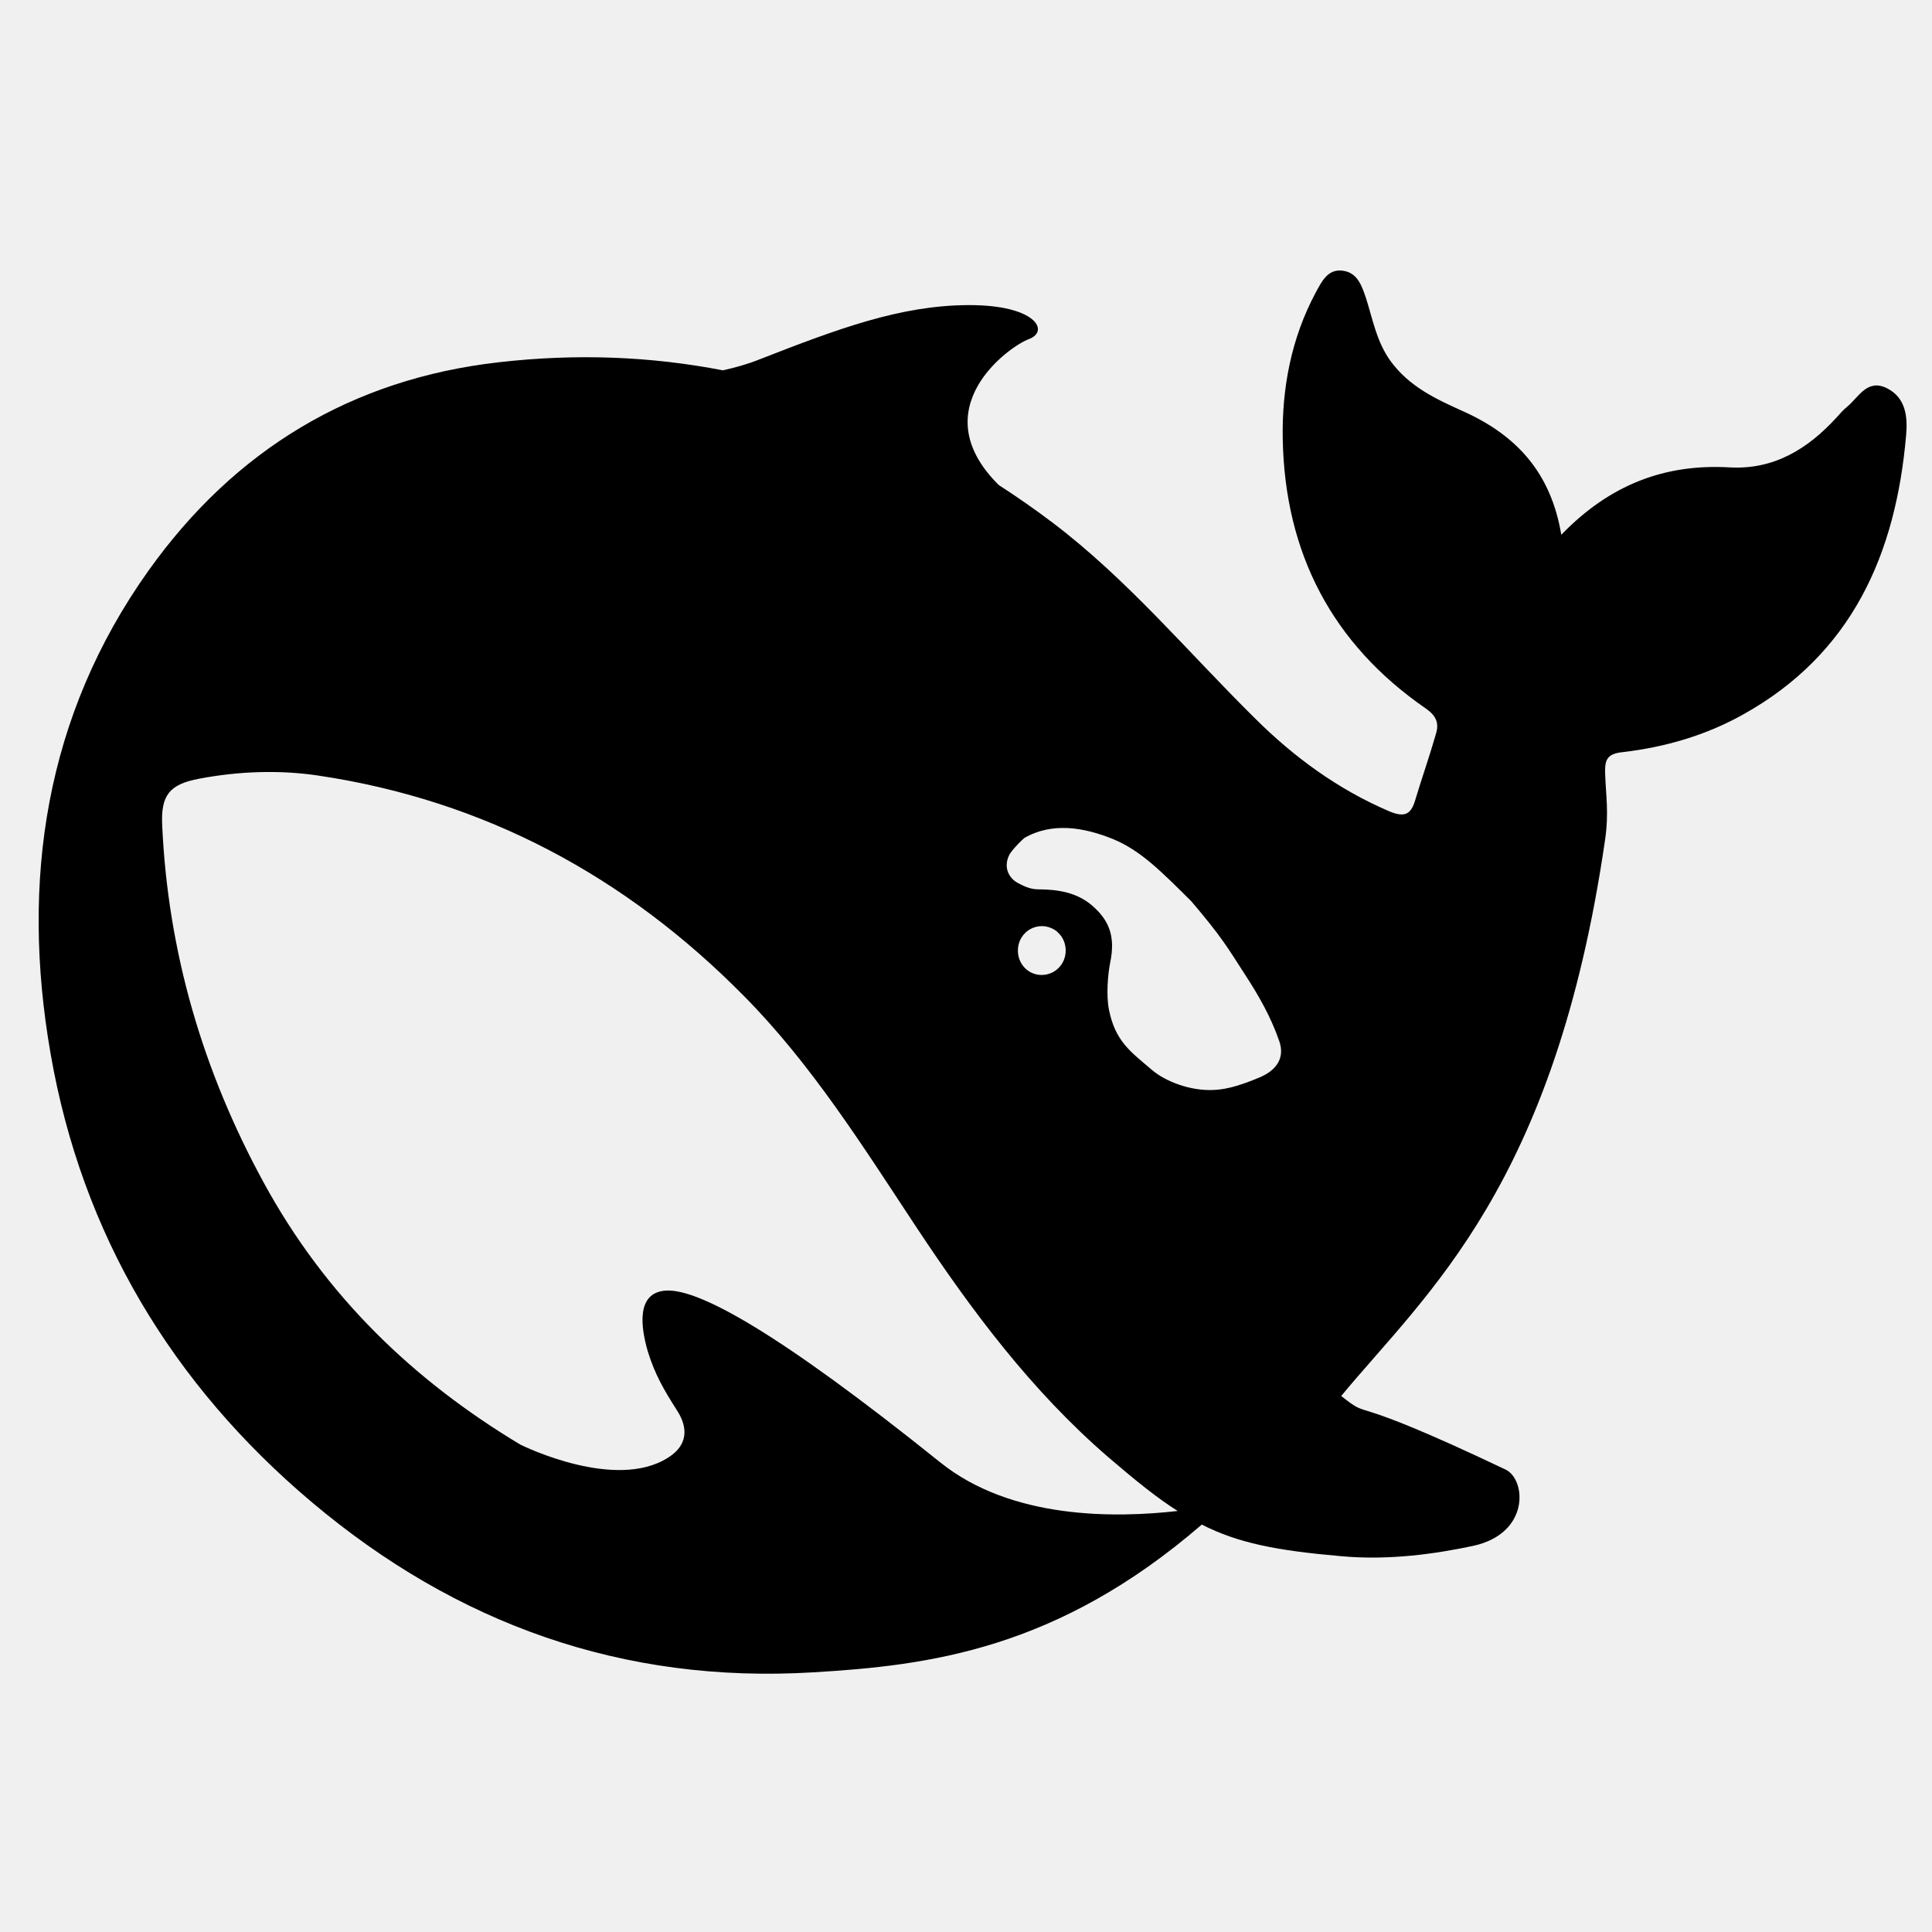
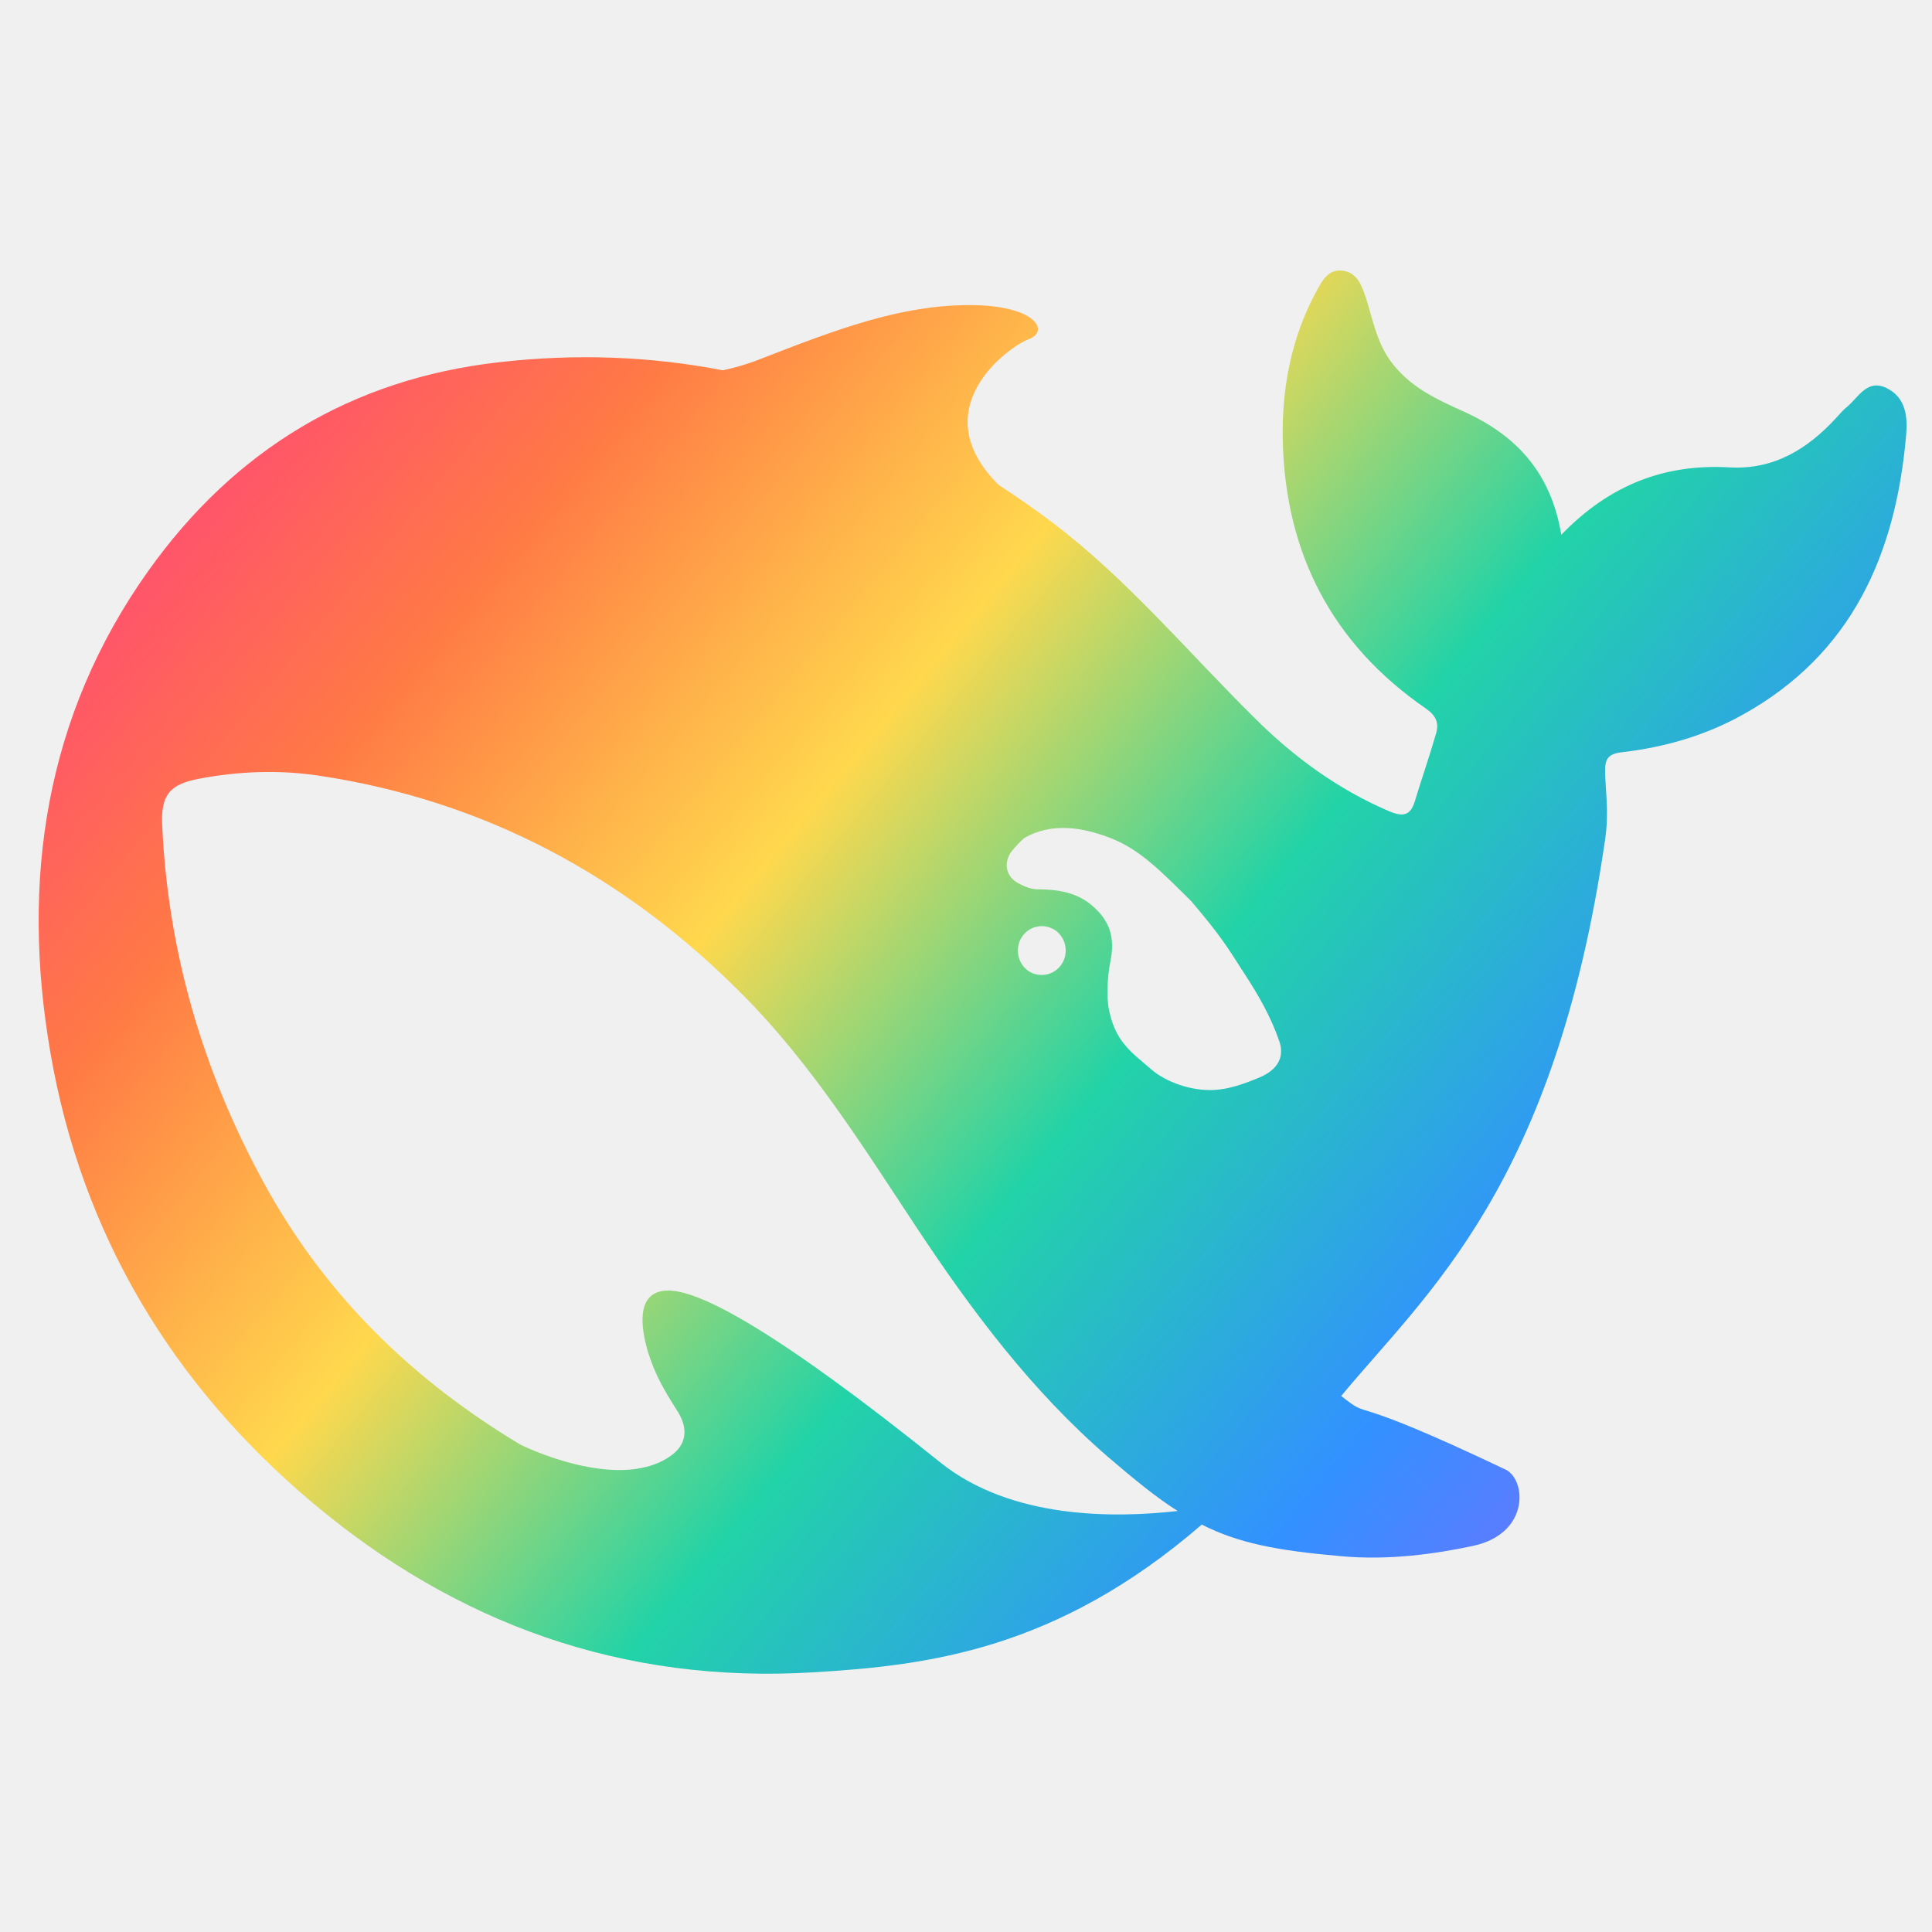
<svg xmlns="http://www.w3.org/2000/svg" width="50" height="50" viewBox="0 0 50 50" fill="none">
-   <style>
- 		@media (prefers-color-scheme: dark) {
- 			path { fill: #fff; }
- 		}
- 	</style>
-   <path id="path" d="M48.835 10.048C48.323 9.792 48.102 10.28 47.803 10.528C47.701 10.608 47.614 10.712 47.527 10.808C46.779 11.624 45.905 12.16 44.762 12.096C43.092 12 41.666 12.536 40.406 13.84C40.138 12.232 39.248 11.272 37.893 10.656C37.184 10.336 36.467 10.016 35.97 9.32C35.623 8.824 35.529 8.272 35.356 7.728C35.246 7.4 35.135 7.064 34.765 7.008C34.363 6.944 34.206 7.288 34.048 7.576C33.418 8.752 33.173 10.048 33.197 11.36C33.252 14.312 34.474 16.664 36.9 18.336C37.176 18.528 37.247 18.72 37.16 19C36.995 19.576 36.797 20.136 36.624 20.712C36.514 21.08 36.349 21.16 35.962 21C34.631 20.432 33.481 19.592 32.464 18.576C30.739 16.872 29.179 14.992 27.233 13.52C26.776 13.176 26.319 12.856 25.847 12.552C23.862 10.584 26.107 8.968 26.627 8.776C27.17 8.576 26.816 7.888 25.059 7.896C23.302 7.904 21.695 8.504 19.647 9.304C19.348 9.424 19.032 9.512 18.709 9.584C16.85 9.224 14.92 9.144 12.903 9.376C9.106 9.808 6.073 11.64 3.843 14.768C1.165 18.528 0.534 22.8 1.307 27.256C2.118 31.952 4.466 35.84 8.074 38.88C11.816 42.032 16.125 43.576 21.041 43.28C24.027 43.104 27.352 42.696 31.102 39.456C32.047 39.936 33.04 40.128 34.686 40.272C35.955 40.392 37.176 40.208 38.121 40.008C39.602 39.688 39.499 38.288 38.964 38.032C34.623 35.968 35.576 36.808 34.71 36.128C36.916 33.464 40.24 30.696 41.54 21.728C41.643 21.016 41.556 20.568 41.54 19.992C41.532 19.64 41.611 19.504 42.005 19.464C43.092 19.336 44.148 19.032 45.117 18.488C47.929 16.92 49.064 14.344 49.331 11.256C49.371 10.784 49.324 10.296 48.835 10.048ZM24.326 37.84C20.12 34.464 18.079 33.352 17.236 33.4C16.448 33.448 16.59 34.368 16.763 34.968C16.944 35.56 17.181 35.968 17.512 36.488C17.74 36.832 17.898 37.344 17.283 37.728C15.928 38.584 13.573 37.44 13.462 37.384C10.721 35.736 8.428 33.56 6.813 30.584C5.253 27.72 4.348 24.648 4.198 21.368C4.158 20.576 4.387 20.296 5.159 20.152C6.175 19.96 7.223 19.92 8.239 20.072C12.533 20.712 16.189 22.672 19.253 25.776C21.002 27.544 22.325 29.656 23.689 31.72C25.138 33.912 26.698 36 28.683 37.712C29.384 38.312 29.943 38.768 30.479 39.104C28.864 39.288 26.17 39.328 24.326 37.84ZM26.343 24.6C26.343 24.248 26.619 23.968 26.966 23.968C27.044 23.968 27.115 23.984 27.178 24.008C27.265 24.04 27.344 24.088 27.407 24.16C27.517 24.272 27.58 24.432 27.58 24.6C27.58 24.952 27.304 25.232 26.957 25.232C26.611 25.232 26.343 24.952 26.343 24.6ZM32.606 27.88C32.205 28.048 31.803 28.192 31.416 28.208C30.818 28.24 30.164 27.992 29.81 27.688C29.258 27.216 28.864 26.952 28.699 26.128C28.628 25.776 28.668 25.232 28.73 24.92C28.872 24.248 28.714 23.816 28.25 23.424C27.872 23.104 27.391 23.016 26.863 23.016C26.666 23.016 26.485 22.928 26.351 22.856C26.13 22.744 25.949 22.464 26.123 22.12C26.178 22.008 26.446 21.736 26.509 21.688C27.226 21.272 28.053 21.408 28.817 21.72C29.526 22.016 30.061 22.56 30.834 23.328C31.622 24.256 31.763 24.512 32.212 25.208C32.567 25.752 32.89 26.312 33.11 26.952C33.245 27.352 33.071 27.68 32.606 27.88Z" fill="#000" fill-opacity="1" fill-rule="nonzero" />
+   <defs>
+     <linearGradient id="dsh-spectrum" x1="4" y1="8" x2="46" y2="43" gradientUnits="userSpaceOnUse">
+       <stop offset="0" stop-color="#FF3D81" />
+       <stop offset="0.2" stop-color="#FF7A45" />
+       <stop offset="0.39" stop-color="#FFD84D" />
+       <stop offset="0.58" stop-color="#22D3A7" />
+       <stop offset="0.78" stop-color="#3291FF" />
+       <stop offset="1" stop-color="#9B5CFF" />
+     </linearGradient>
+   </defs>
+   <path id="path" d="M48.835 10.048C48.323 9.792 48.102 10.28 47.803 10.528C47.701 10.608 47.614 10.712 47.527 10.808C46.779 11.624 45.905 12.16 44.762 12.096C43.092 12 41.666 12.536 40.406 13.84C40.138 12.232 39.248 11.272 37.893 10.656C37.184 10.336 36.467 10.016 35.97 9.32C35.623 8.824 35.529 8.272 35.356 7.728C35.246 7.4 35.135 7.064 34.765 7.008C34.363 6.944 34.206 7.288 34.048 7.576C33.418 8.752 33.173 10.048 33.197 11.36C33.252 14.312 34.474 16.664 36.9 18.336C37.176 18.528 37.247 18.72 37.16 19C36.995 19.576 36.797 20.136 36.624 20.712C36.514 21.08 36.349 21.16 35.962 21C34.631 20.432 33.481 19.592 32.464 18.576C30.739 16.872 29.179 14.992 27.233 13.52C26.776 13.176 26.319 12.856 25.847 12.552C23.862 10.584 26.107 8.968 26.627 8.776C27.17 8.576 26.816 7.888 25.059 7.896C23.302 7.904 21.695 8.504 19.647 9.304C19.348 9.424 19.032 9.512 18.709 9.584C16.85 9.224 14.92 9.144 12.903 9.376C9.106 9.808 6.073 11.64 3.843 14.768C1.165 18.528 0.534 22.8 1.307 27.256C2.118 31.952 4.466 35.84 8.074 38.88C11.816 42.032 16.125 43.576 21.041 43.28C24.027 43.104 27.352 42.696 31.102 39.456C32.047 39.936 33.04 40.128 34.686 40.272C35.955 40.392 37.176 40.208 38.121 40.008C39.602 39.688 39.499 38.288 38.964 38.032C34.623 35.968 35.576 36.808 34.71 36.128C36.916 33.464 40.24 30.696 41.54 21.728C41.643 21.016 41.556 20.568 41.54 19.992C41.532 19.64 41.611 19.504 42.005 19.464C43.092 19.336 44.148 19.032 45.117 18.488C47.929 16.92 49.064 14.344 49.331 11.256C49.371 10.784 49.324 10.296 48.835 10.048ZM24.326 37.84C20.12 34.464 18.079 33.352 17.236 33.4C16.448 33.448 16.59 34.368 16.763 34.968C16.944 35.56 17.181 35.968 17.512 36.488C17.74 36.832 17.898 37.344 17.283 37.728C15.928 38.584 13.573 37.44 13.462 37.384C10.721 35.736 8.428 33.56 6.813 30.584C5.253 27.72 4.348 24.648 4.198 21.368C4.158 20.576 4.387 20.296 5.159 20.152C6.175 19.96 7.223 19.92 8.239 20.072C12.533 20.712 16.189 22.672 19.253 25.776C21.002 27.544 22.325 29.656 23.689 31.72C25.138 33.912 26.698 36 28.683 37.712C29.384 38.312 29.943 38.768 30.479 39.104C28.864 39.288 26.17 39.328 24.326 37.84ZM26.343 24.6C26.343 24.248 26.619 23.968 26.966 23.968C27.044 23.968 27.115 23.984 27.178 24.008C27.265 24.04 27.344 24.088 27.407 24.16C27.517 24.272 27.58 24.432 27.58 24.6C27.58 24.952 27.304 25.232 26.957 25.232C26.611 25.232 26.343 24.952 26.343 24.6ZM32.606 27.88C32.205 28.048 31.803 28.192 31.416 28.208C30.818 28.24 30.164 27.992 29.81 27.688C29.258 27.216 28.864 26.952 28.699 26.128C28.628 25.776 28.668 25.232 28.73 24.92C28.872 24.248 28.714 23.816 28.25 23.424C27.872 23.104 27.391 23.016 26.863 23.016C26.666 23.016 26.485 22.928 26.351 22.856C26.13 22.744 25.949 22.464 26.123 22.12C26.178 22.008 26.446 21.736 26.509 21.688C27.226 21.272 28.053 21.408 28.817 21.72C29.526 22.016 30.061 22.56 30.834 23.328C31.622 24.256 31.763 24.512 32.212 25.208C32.567 25.752 32.89 26.312 33.11 26.952C33.245 27.352 33.071 27.68 32.606 27.88Z" fill="url(#dsh-spectrum)" fill-opacity="1" fill-rule="nonzero" />
</svg>
